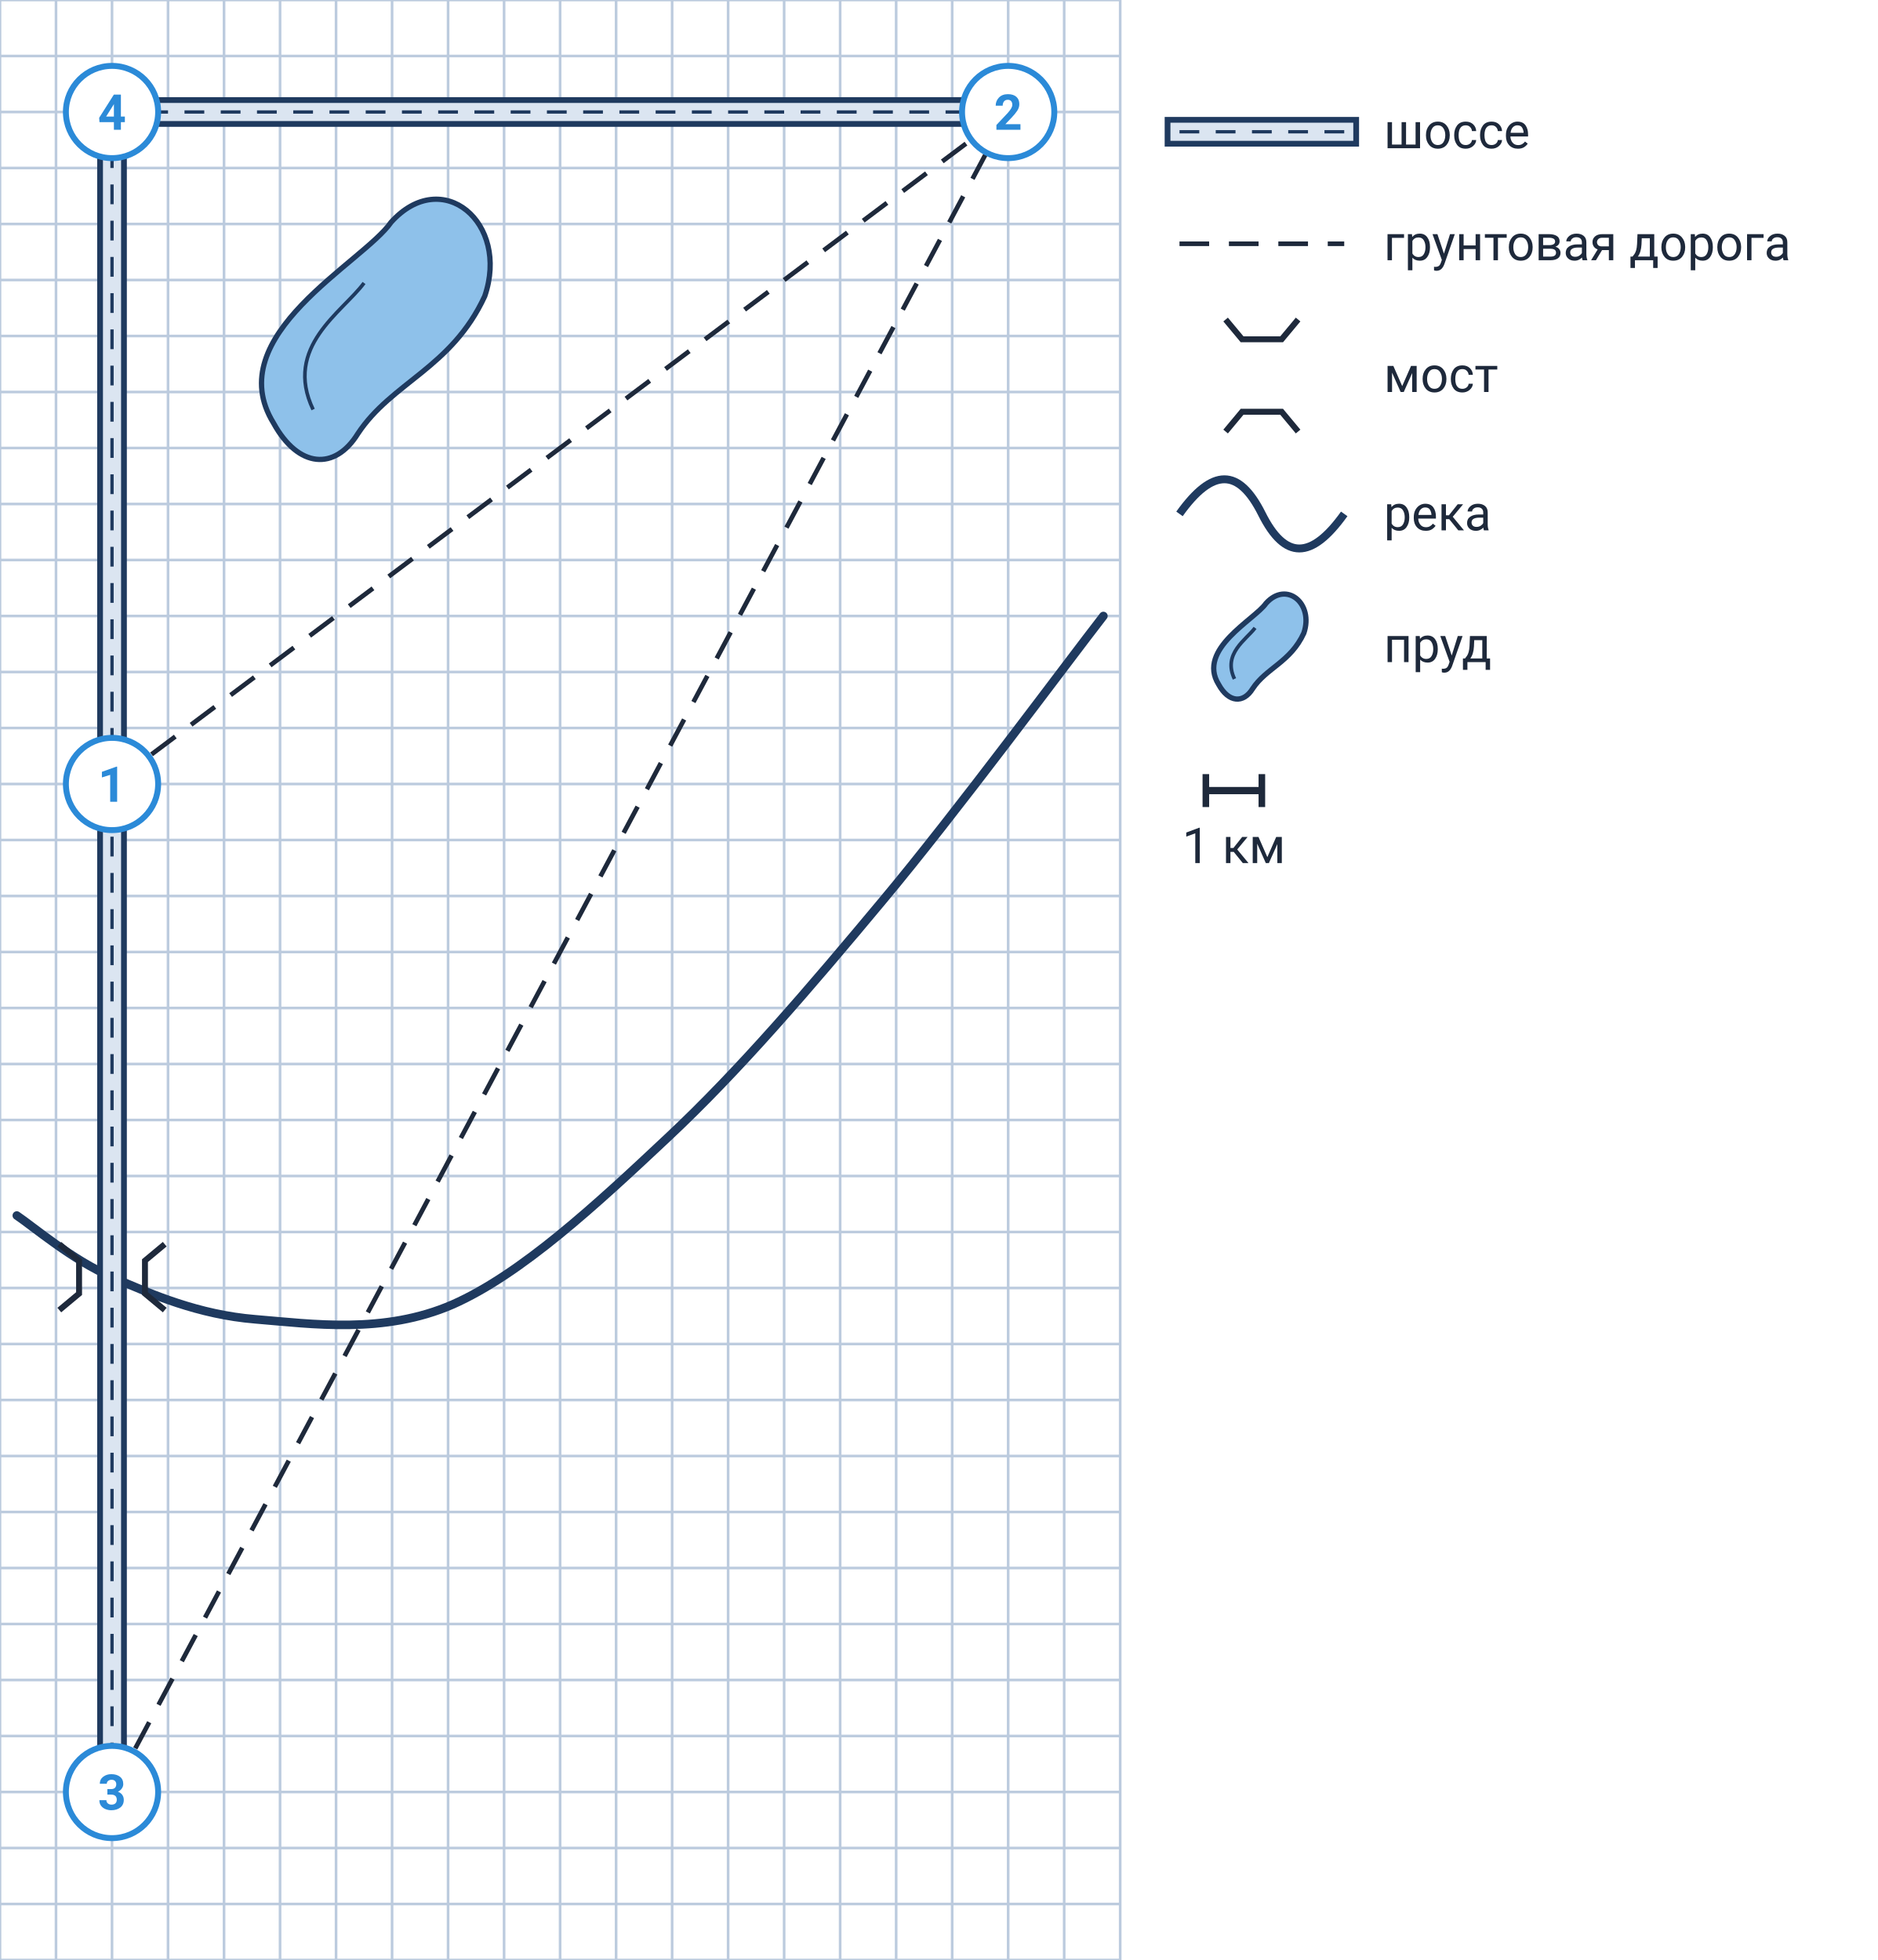
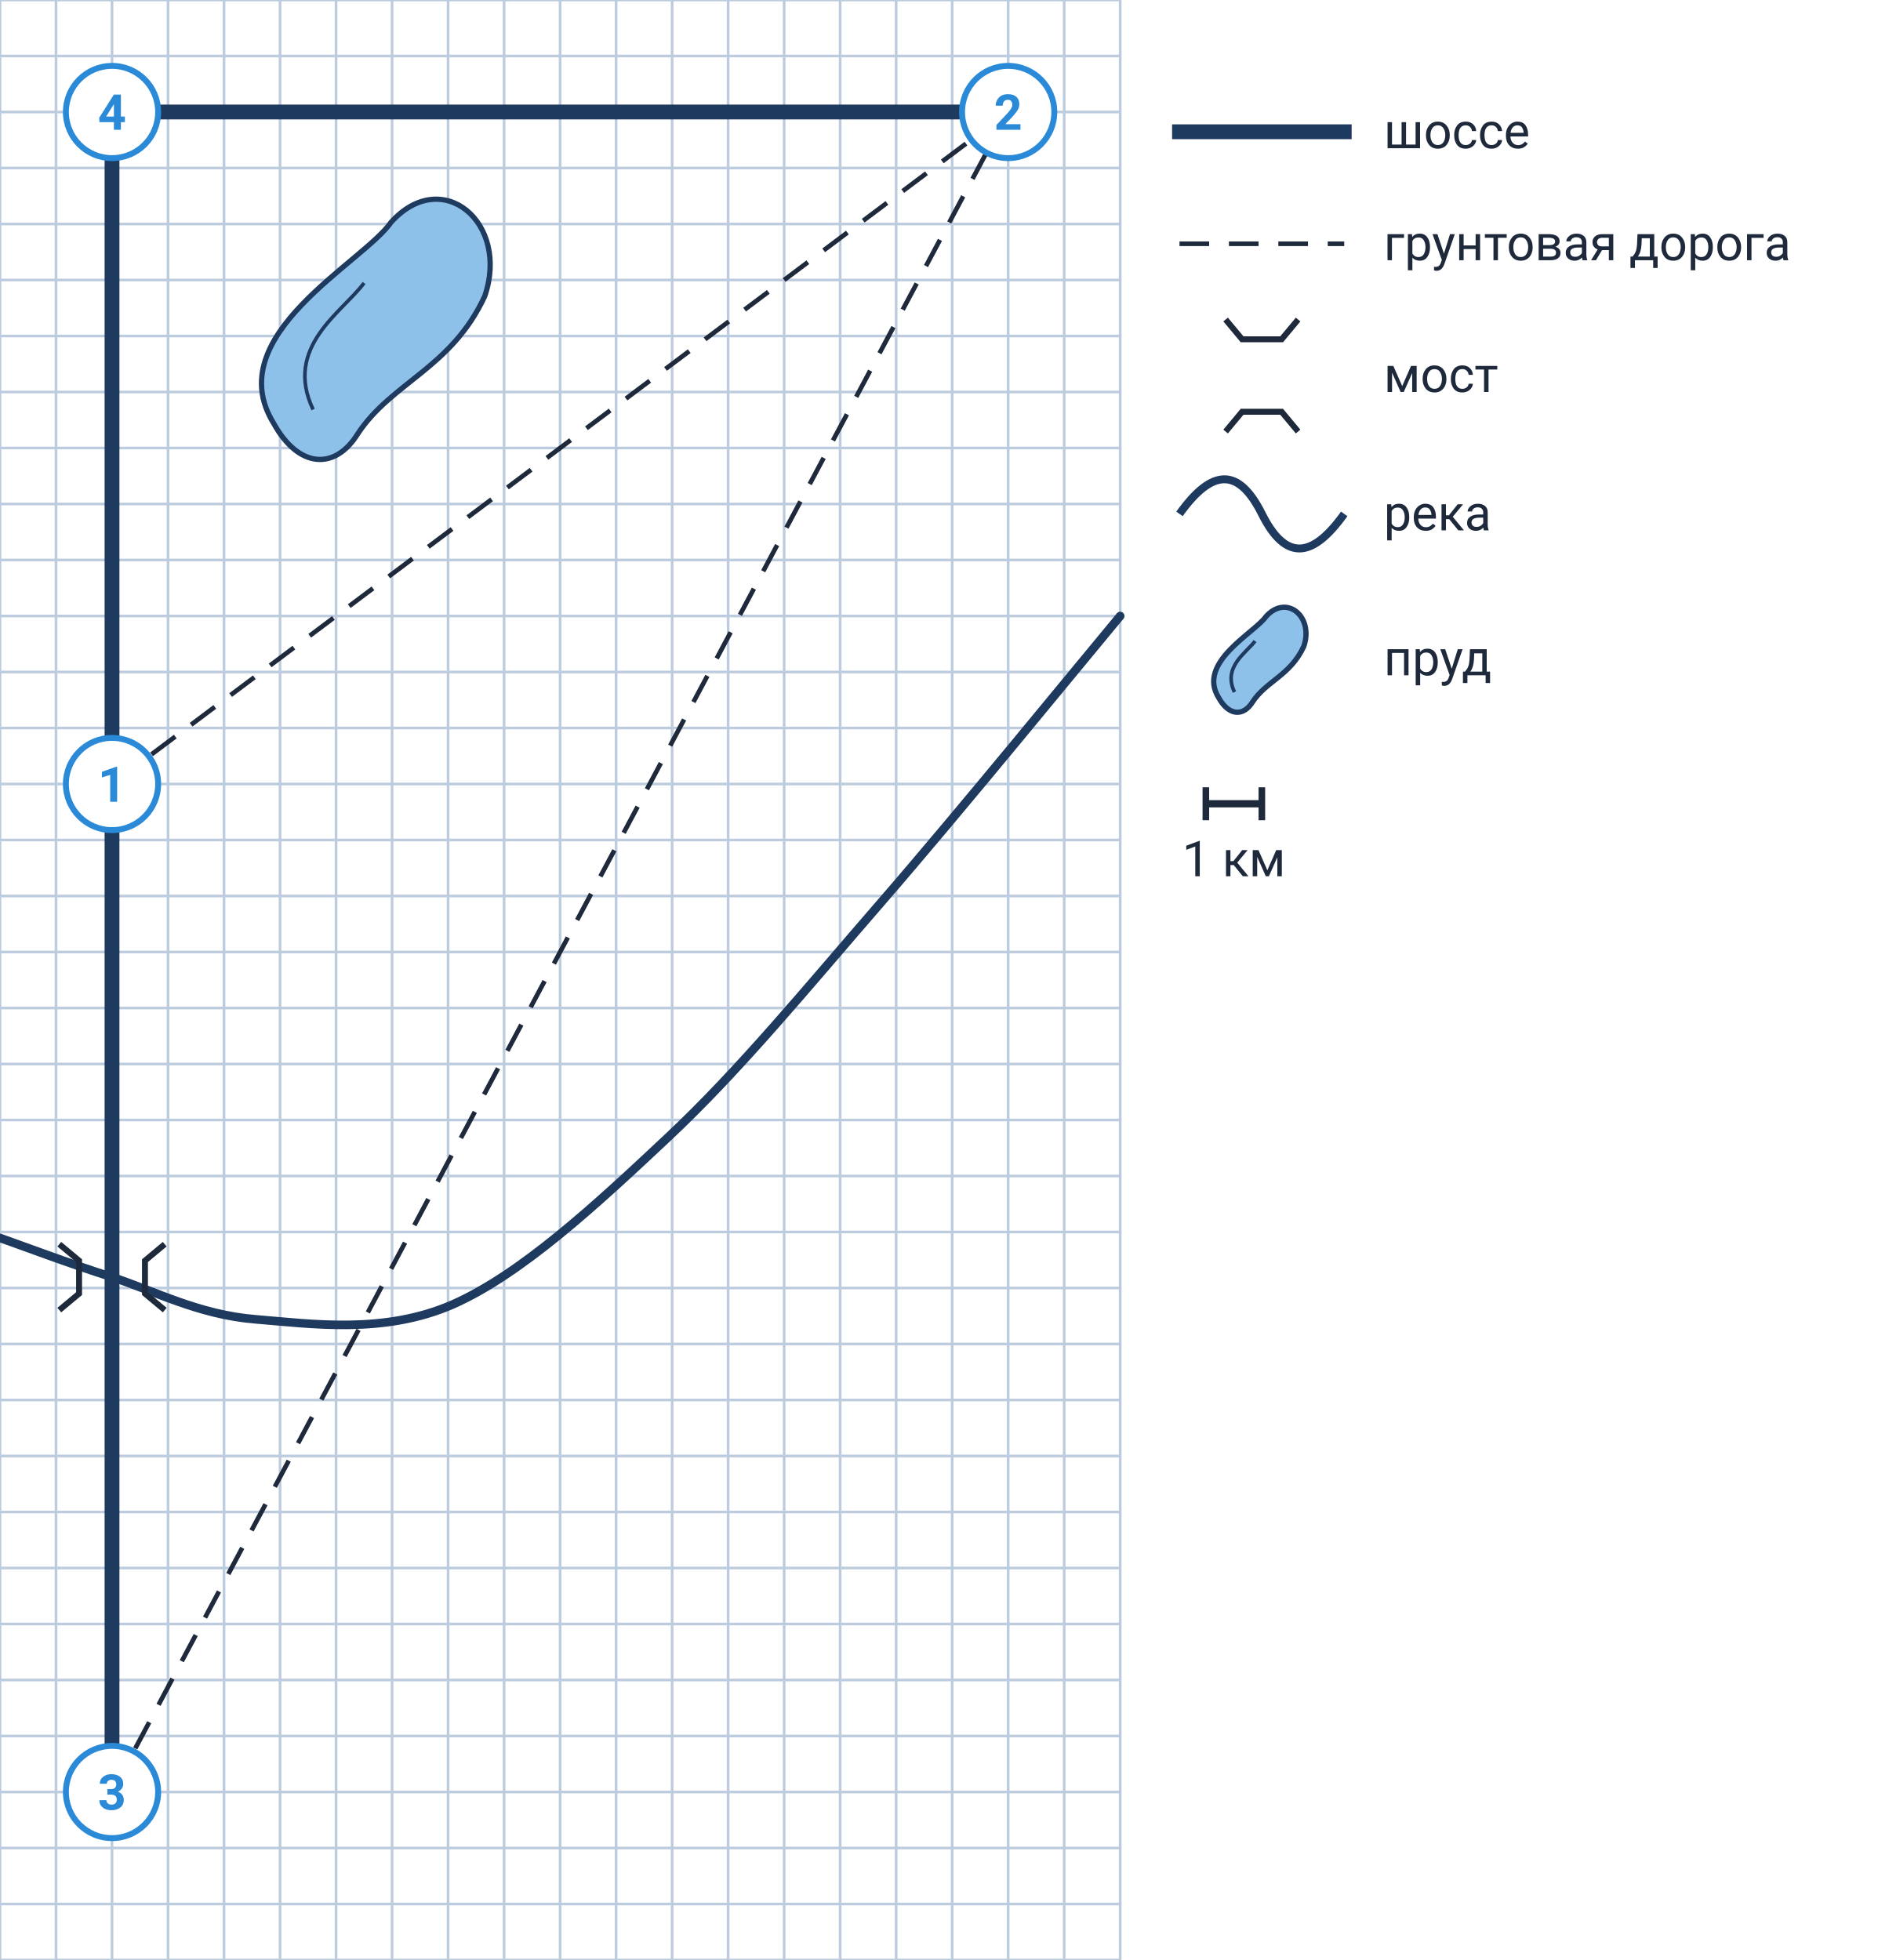
<svg xmlns="http://www.w3.org/2000/svg" viewBox="0 0 570 595" width="570" height="595">
  <rect width="570" height="595" fill="white" />
  <rect width="570" height="595" fill="white" />
  <line x1="0.0" y1="0.0" x2="0.0" y2="595.0" stroke="#bccbde" stroke-width="0.8" stroke-linecap="butt" />
  <line x1="17.0" y1="0.0" x2="17.0" y2="595.0" stroke="#bccbde" stroke-width="0.8" stroke-linecap="butt" />
  <line x1="34.0" y1="0.0" x2="34.0" y2="595.0" stroke="#bccbde" stroke-width="0.8" stroke-linecap="butt" />
  <line x1="51.0" y1="0.0" x2="51.0" y2="595.0" stroke="#bccbde" stroke-width="0.8" stroke-linecap="butt" />
  <line x1="68.0" y1="0.0" x2="68.0" y2="595.0" stroke="#bccbde" stroke-width="0.8" stroke-linecap="butt" />
  <line x1="85.0" y1="0.0" x2="85.0" y2="595.0" stroke="#bccbde" stroke-width="0.8" stroke-linecap="butt" />
  <line x1="102.0" y1="0.0" x2="102.0" y2="595.0" stroke="#bccbde" stroke-width="0.8" stroke-linecap="butt" />
  <line x1="119.0" y1="0.0" x2="119.0" y2="595.0" stroke="#bccbde" stroke-width="0.8" stroke-linecap="butt" />
  <line x1="136.0" y1="0.0" x2="136.0" y2="595.0" stroke="#bccbde" stroke-width="0.8" stroke-linecap="butt" />
  <line x1="153.0" y1="0.0" x2="153.0" y2="595.0" stroke="#bccbde" stroke-width="0.8" stroke-linecap="butt" />
  <line x1="170.0" y1="0.0" x2="170.0" y2="595.0" stroke="#bccbde" stroke-width="0.8" stroke-linecap="butt" />
  <line x1="187.0" y1="0.0" x2="187.0" y2="595.0" stroke="#bccbde" stroke-width="0.8" stroke-linecap="butt" />
  <line x1="204.0" y1="0.0" x2="204.0" y2="595.0" stroke="#bccbde" stroke-width="0.8" stroke-linecap="butt" />
  <line x1="221.0" y1="0.0" x2="221.0" y2="595.0" stroke="#bccbde" stroke-width="0.8" stroke-linecap="butt" />
  <line x1="238.0" y1="0.0" x2="238.0" y2="595.0" stroke="#bccbde" stroke-width="0.8" stroke-linecap="butt" />
  <line x1="255.0" y1="0.0" x2="255.0" y2="595.0" stroke="#bccbde" stroke-width="0.8" stroke-linecap="butt" />
  <line x1="272.0" y1="0.0" x2="272.0" y2="595.0" stroke="#bccbde" stroke-width="0.8" stroke-linecap="butt" />
  <line x1="289.0" y1="0.0" x2="289.0" y2="595.0" stroke="#bccbde" stroke-width="0.8" stroke-linecap="butt" />
  <line x1="306.0" y1="0.0" x2="306.0" y2="595.0" stroke="#bccbde" stroke-width="0.8" stroke-linecap="butt" />
  <line x1="323.0" y1="0.0" x2="323.0" y2="595.0" stroke="#bccbde" stroke-width="0.8" stroke-linecap="butt" />
  <line x1="340.0" y1="0.0" x2="340.0" y2="595.0" stroke="#bccbde" stroke-width="0.8" stroke-linecap="butt" />
  <line x1="0.0" y1="0.0" x2="340.0" y2="0.0" stroke="#bccbde" stroke-width="0.8" stroke-linecap="butt" />
  <line x1="0.0" y1="17.0" x2="340.0" y2="17.0" stroke="#bccbde" stroke-width="0.8" stroke-linecap="butt" />
  <line x1="0.0" y1="34.0" x2="340.0" y2="34.0" stroke="#bccbde" stroke-width="0.8" stroke-linecap="butt" />
  <line x1="0.0" y1="51.0" x2="340.0" y2="51.0" stroke="#bccbde" stroke-width="0.8" stroke-linecap="butt" />
  <line x1="0.0" y1="68.0" x2="340.0" y2="68.0" stroke="#bccbde" stroke-width="0.8" stroke-linecap="butt" />
  <line x1="0.0" y1="85.0" x2="340.0" y2="85.0" stroke="#bccbde" stroke-width="0.8" stroke-linecap="butt" />
  <line x1="0.0" y1="102.0" x2="340.0" y2="102.0" stroke="#bccbde" stroke-width="0.8" stroke-linecap="butt" />
  <line x1="0.0" y1="119.0" x2="340.0" y2="119.0" stroke="#bccbde" stroke-width="0.8" stroke-linecap="butt" />
  <line x1="0.0" y1="136.0" x2="340.0" y2="136.0" stroke="#bccbde" stroke-width="0.8" stroke-linecap="butt" />
  <line x1="0.0" y1="153.0" x2="340.0" y2="153.0" stroke="#bccbde" stroke-width="0.8" stroke-linecap="butt" />
  <line x1="0.0" y1="170.0" x2="340.0" y2="170.0" stroke="#bccbde" stroke-width="0.8" stroke-linecap="butt" />
  <line x1="0.0" y1="187.0" x2="340.0" y2="187.0" stroke="#bccbde" stroke-width="0.8" stroke-linecap="butt" />
  <line x1="0.0" y1="204.0" x2="340.0" y2="204.0" stroke="#bccbde" stroke-width="0.8" stroke-linecap="butt" />
  <line x1="0.0" y1="221.0" x2="340.0" y2="221.0" stroke="#bccbde" stroke-width="0.8" stroke-linecap="butt" />
  <line x1="0.0" y1="238.0" x2="340.0" y2="238.0" stroke="#bccbde" stroke-width="0.8" stroke-linecap="butt" />
  <line x1="0.0" y1="255.0" x2="340.0" y2="255.0" stroke="#bccbde" stroke-width="0.8" stroke-linecap="butt" />
  <line x1="0.0" y1="272.0" x2="340.0" y2="272.0" stroke="#bccbde" stroke-width="0.8" stroke-linecap="butt" />
  <line x1="0.0" y1="289.0" x2="340.0" y2="289.0" stroke="#bccbde" stroke-width="0.8" stroke-linecap="butt" />
  <line x1="0.0" y1="306.0" x2="340.0" y2="306.0" stroke="#bccbde" stroke-width="0.8" stroke-linecap="butt" />
  <line x1="0.0" y1="323.0" x2="340.0" y2="323.0" stroke="#bccbde" stroke-width="0.8" stroke-linecap="butt" />
  <line x1="0.0" y1="340.0" x2="340.0" y2="340.0" stroke="#bccbde" stroke-width="0.8" stroke-linecap="butt" />
  <line x1="0.0" y1="357.0" x2="340.0" y2="357.0" stroke="#bccbde" stroke-width="0.8" stroke-linecap="butt" />
  <line x1="0.0" y1="374.0" x2="340.0" y2="374.0" stroke="#bccbde" stroke-width="0.8" stroke-linecap="butt" />
  <line x1="0.0" y1="391.0" x2="340.0" y2="391.0" stroke="#bccbde" stroke-width="0.8" stroke-linecap="butt" />
  <line x1="0.0" y1="408.0" x2="340.0" y2="408.0" stroke="#bccbde" stroke-width="0.8" stroke-linecap="butt" />
  <line x1="0.0" y1="425.0" x2="340.0" y2="425.0" stroke="#bccbde" stroke-width="0.8" stroke-linecap="butt" />
  <line x1="0.0" y1="442.0" x2="340.0" y2="442.0" stroke="#bccbde" stroke-width="0.8" stroke-linecap="butt" />
  <line x1="0.0" y1="459.0" x2="340.0" y2="459.0" stroke="#bccbde" stroke-width="0.8" stroke-linecap="butt" />
  <line x1="0.0" y1="476.0" x2="340.0" y2="476.0" stroke="#bccbde" stroke-width="0.8" stroke-linecap="butt" />
  <line x1="0.0" y1="493.0" x2="340.0" y2="493.0" stroke="#bccbde" stroke-width="0.8" stroke-linecap="butt" />
  <line x1="0.0" y1="510.0" x2="340.0" y2="510.0" stroke="#bccbde" stroke-width="0.8" stroke-linecap="butt" />
  <line x1="0.0" y1="527.0" x2="340.0" y2="527.0" stroke="#bccbde" stroke-width="0.8" stroke-linecap="butt" />
  <line x1="0.0" y1="544.0" x2="340.0" y2="544.0" stroke="#bccbde" stroke-width="0.8" stroke-linecap="butt" />
  <line x1="0.0" y1="561.0" x2="340.0" y2="561.0" stroke="#bccbde" stroke-width="0.8" stroke-linecap="butt" />
  <line x1="0.0" y1="578.0" x2="340.0" y2="578.0" stroke="#bccbde" stroke-width="0.8" stroke-linecap="butt" />
  <line x1="0.0" y1="595.0" x2="340.0" y2="595.0" stroke="#bccbde" stroke-width="0.8" stroke-linecap="butt" />
-   <path d="M334.9,187.0 C323.7,201.4 290.0,247.0 267.9,273.4 C245.9,299.8 224.4,325.0 202.6,345.4 C180.9,365.8 158.2,386.8 137.4,396.0 C116.5,405.1 94.7,401.9 77.5,400.5 C60.3,399.1 46.1,393.0 34.0,387.7 C21.9,382.5 9.9,372.2 5.1,369.0" fill="none" stroke="#1f3a5f" stroke-width="2.6" stroke-linecap="round" />
+   <path d="M340.0,187.0 C328.0,201.4 290.8,247.0 267.9,273.4 C245.0,299.8 224.4,325.0 202.6,345.4 C180.9,365.8 158.2,386.8 137.4,396.0 C116.5,405.1 94.7,401.9 77.5,400.5 C60.3,399.1 46.9,391.9 34.0,387.7 C21.1,383.6 5.7,377.8 0.0,375.8" fill="none" stroke="#1f3a5f" stroke-width="2.6" stroke-linecap="round" />
  <line x1="34.0" y1="238.0" x2="306.0" y2="34.0" stroke="#1e293b" stroke-width="1.4" stroke-linecap="butt" stroke-dasharray="9 6" />
  <line x1="34.0" y1="544.0" x2="306.0" y2="34.0" stroke="#1e293b" stroke-width="1.4" stroke-linecap="butt" stroke-dasharray="9 6" />
-   <line x1="34.0" y1="34.0" x2="306.0" y2="34.0" stroke="#1f3a5f" stroke-width="9" stroke-linecap="square" />
-   <line x1="34.0" y1="34.0" x2="306.0" y2="34.0" stroke="#dbe5f1" stroke-width="5.5" stroke-linecap="square" />
-   <line x1="34.0" y1="34.0" x2="306.0" y2="34.0" stroke="#1f3a5f" stroke-width="1" stroke-linecap="butt" stroke-dasharray="6 5" />
-   <line x1="34.0" y1="34.0" x2="34.0" y2="544.0" stroke="#1f3a5f" stroke-width="9" stroke-linecap="square" />
-   <line x1="34.0" y1="34.0" x2="34.0" y2="544.0" stroke="#dbe5f1" stroke-width="5.5" stroke-linecap="square" />
-   <line x1="34.0" y1="34.0" x2="34.0" y2="544.0" stroke="#1f3a5f" stroke-width="1" stroke-linecap="butt" stroke-dasharray="6 5" />
+   <line x1="34.0" y1="34.0" x2="306.0" y2="34.0" stroke="#1f3a5f" stroke-width="4.5" stroke-linecap="square" />
+   <line x1="34.0" y1="34.0" x2="34.0" y2="544.0" stroke="#1f3a5f" stroke-width="4.5" stroke-linecap="square" />
  <path d="M18.0,377.7 L24.0,382.7 L24.0,392.7 L18.0,397.7" fill="none" stroke="#1e293b" stroke-width="1.8" />
  <path d="M50.0,377.7 L44.0,382.7 L44.0,392.7 L50.0,397.7" fill="none" stroke="#1e293b" stroke-width="1.8" />
  <g transform="translate(115.6 99.3) rotate(-35)">
    <path d="M-43.4,5.2 C-41.6,-26.0 6.9,-19.1 20.8,-24.3 C43.4,-29.5 50.3,-3.5 31.2,10.4 C10.4,22.5 -6.9,15.6 -24.3,22.5 C-36.4,27.7 -45.1,20.8 -43.4,5.2Z" fill="#8ec1ea" stroke="#1f3a5f" stroke-width="1.6" />
    <path d="M-31.2,8.7 C-27.7,-12.1 -6.9,-10.4 3.5,-13.9" fill="none" stroke="#1f3a5f" stroke-width="1.1" />
  </g>
  <circle cx="34.0" cy="544.0" r="14" fill="white" stroke="#2b8ad8" stroke-width="1.8" />
  <text x="34.0" y="549.4" font-size="15" text-anchor="middle" fill="#2b8ad8" font-weight="bold" font-family="-apple-system,Segoe UI,Roboto,Arial,sans-serif">3</text>
  <circle cx="34.0" cy="238.0" r="14" fill="white" stroke="#2b8ad8" stroke-width="1.8" />
  <text x="34.0" y="243.4" font-size="15" text-anchor="middle" fill="#2b8ad8" font-weight="bold" font-family="-apple-system,Segoe UI,Roboto,Arial,sans-serif">1</text>
  <circle cx="34.0" cy="34.0" r="14" fill="white" stroke="#2b8ad8" stroke-width="1.8" />
  <text x="34.0" y="39.4" font-size="15" text-anchor="middle" fill="#2b8ad8" font-weight="bold" font-family="-apple-system,Segoe UI,Roboto,Arial,sans-serif">4</text>
  <circle cx="306.0" cy="34.0" r="14" fill="white" stroke="#2b8ad8" stroke-width="1.8" />
  <text x="306.0" y="39.4" font-size="15" text-anchor="middle" fill="#2b8ad8" font-weight="bold" font-family="-apple-system,Segoe UI,Roboto,Arial,sans-serif">2</text>
-   <line x1="358.0" y1="40.0" x2="408.0" y2="40.0" stroke="#1f3a5f" stroke-width="9" stroke-linecap="square" />
-   <line x1="358.0" y1="40.0" x2="408.0" y2="40.0" stroke="#dbe5f1" stroke-width="5.5" stroke-linecap="square" />
-   <line x1="358.0" y1="40.0" x2="408.0" y2="40.0" stroke="#1f3a5f" stroke-width="1" stroke-linecap="butt" stroke-dasharray="6 5" />
+   <line x1="358.0" y1="40.0" x2="408.0" y2="40.0" stroke="#1f3a5f" stroke-width="4.5" stroke-linecap="square" />
  <text x="420.0" y="45.0" font-size="15" text-anchor="start" fill="#1e293b" font-weight="normal" font-family="-apple-system,Segoe UI,Roboto,Arial,sans-serif">шоссе</text>
  <line x1="358.0" y1="74.0" x2="408.0" y2="74.0" stroke="#1e293b" stroke-width="1.4" stroke-linecap="butt" stroke-dasharray="9 6" />
  <text x="420.0" y="79.0" font-size="15" text-anchor="start" fill="#1e293b" font-weight="normal" font-family="-apple-system,Segoe UI,Roboto,Arial,sans-serif">грунтовая дорога</text>
  <path d="M372.0,97.0 L377.0,103.0 L389.0,103.0 L394.0,97.0" fill="none" stroke="#1e293b" stroke-width="1.8" />
  <path d="M372.0,131.0 L377.0,125.0 L389.0,125.0 L394.0,131.0" fill="none" stroke="#1e293b" stroke-width="1.8" />
  <text x="420.0" y="119.0" font-size="15" text-anchor="start" fill="#1e293b" font-weight="normal" font-family="-apple-system,Segoe UI,Roboto,Arial,sans-serif">мост</text>
  <path d="M358,156 c10,-14 18,-14 25,0 s15,14 25,0" fill="none" stroke="#1f3a5f" stroke-width="2.4" />
  <text x="420.0" y="161.0" font-size="15" text-anchor="start" fill="#1e293b" font-weight="normal" font-family="-apple-system,Segoe UI,Roboto,Arial,sans-serif">река</text>
-   <g transform="translate(383.0 196.0) rotate(-35)">
+   <g transform="translate(383.0 200.0) rotate(-35)">
    <path d="M-17.5,2.1 C-16.8,-10.5 2.8,-7.7 8.4,-9.8 C17.5,-11.9 20.3,-1.4 12.6,4.2 C4.2,9.1 -2.8,6.3 -9.8,9.1 C-14.7,11.2 -18.2,8.4 -17.5,2.1Z" fill="#8ec1ea" stroke="#1f3a5f" stroke-width="1.6" />
    <path d="M-12.6,3.5 C-11.2,-4.9 -2.8,-4.2 1.4,-5.6" fill="none" stroke="#1f3a5f" stroke-width="1.1" />
  </g>
-   <text x="420.0" y="201.0" font-size="15" text-anchor="start" fill="#1e293b" font-weight="normal" font-family="-apple-system,Segoe UI,Roboto,Arial,sans-serif">пруд</text>
-   <line x1="366.0" y1="240.0" x2="383.0" y2="240.0" stroke="#1e293b" stroke-width="2.2" stroke-linecap="butt" />
-   <line x1="366.0" y1="235.0" x2="366.0" y2="245.0" stroke="#1e293b" stroke-width="2" stroke-linecap="butt" />
-   <line x1="383.0" y1="235.0" x2="383.0" y2="245.0" stroke="#1e293b" stroke-width="2" stroke-linecap="butt" />
-   <text x="374.5" y="262.0" font-size="15" text-anchor="middle" fill="#1e293b" font-weight="normal" font-family="-apple-system,Segoe UI,Roboto,Arial,sans-serif">1 км</text>
+   <text x="420.0" y="205.0" font-size="15" text-anchor="start" fill="#1e293b" font-weight="normal" font-family="-apple-system,Segoe UI,Roboto,Arial,sans-serif">пруд</text>
+   <line x1="366.0" y1="244.0" x2="383.0" y2="244.0" stroke="#1e293b" stroke-width="2.2" stroke-linecap="butt" />
+   <line x1="366.0" y1="239.0" x2="366.0" y2="249.0" stroke="#1e293b" stroke-width="2" stroke-linecap="butt" />
+   <line x1="383.0" y1="239.0" x2="383.0" y2="249.0" stroke="#1e293b" stroke-width="2" stroke-linecap="butt" />
+   <text x="374.5" y="266.0" font-size="15" text-anchor="middle" fill="#1e293b" font-weight="normal" font-family="-apple-system,Segoe UI,Roboto,Arial,sans-serif">1 км</text>
</svg>
